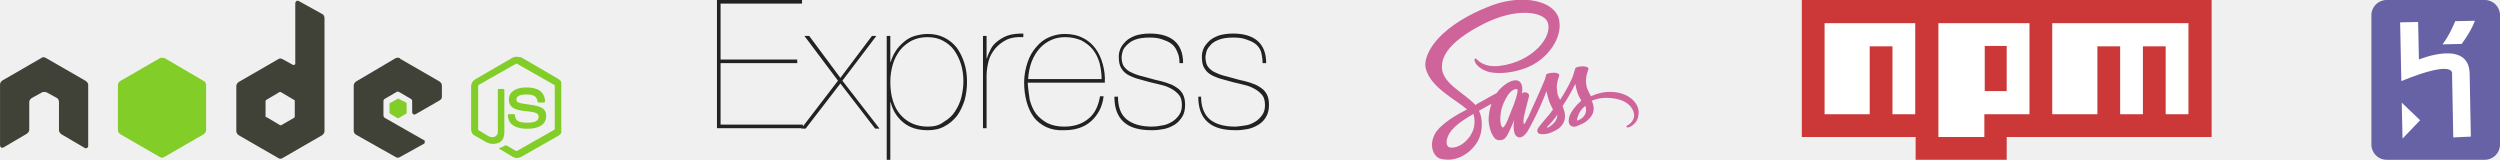
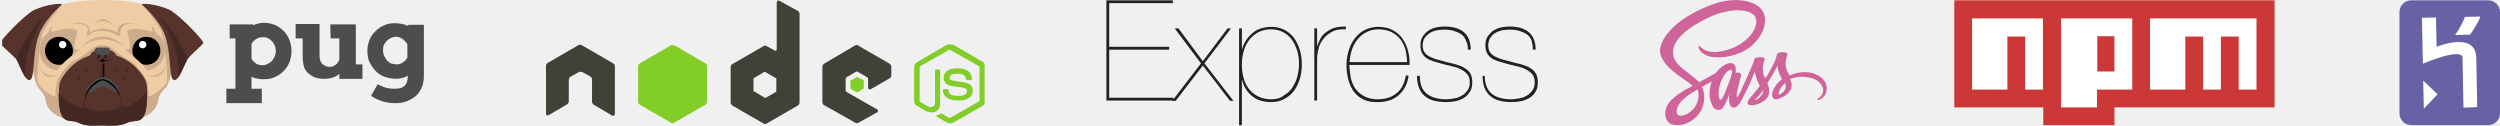
- <svg xmlns="http://www.w3.org/2000/svg" xmlns:xlink="http://www.w3.org/1999/xlink" version="1.1" id="Layer_1" x="0px" y="0px" viewBox="0 0 625.9 40" style="enable-background:new 0 0 625.9 40;" xml:space="preserve">
+ <svg xmlns="http://www.w3.org/2000/svg" xmlns:xlink="http://www.w3.org/1999/xlink" version="1.1" id="Layer_1" x="0px" y="0px" viewBox="0 0 800.8 40.2" style="enable-background:new 0 0 800.8 40.2;" xml:space="preserve">
  <style type="text/css">
- 	.st0{fill:#83CD29;}
- 	.st1{fill:#404137;}
- 	.st2{fill:#CB3837;}
+ 	.st0{fill:#4D4D4D;}
+ 	.st1{fill:#EFCCA3;}
+ 	.st2{fill:#CCAC8D;}
	.st3{fill:#FFFFFF;}
- 	.st4{fill:#6762A6;}
- 	.st5{fill:#222222;}
- 	.st6{fill:#CF649A;}
+ 	.st4{fill:#56332B;}
+ 	.st5{fill:#442823;}
+ 	.st6{fill:#7F4A41;stroke:#4D4D4D;stroke-width:1.598;stroke-linecap:round;stroke-linejoin:round;}
+ 	.st7{fill:#331712;}
+ 	.st8{fill:#83CD29;}
+ 	.st9{fill:#404137;}
+ 	.st10{fill:#CB3837;}
+ 	.st11{fill:#6762A6;}
+ 	.st12{fill:#222222;}
+ 	.st13{fill:#CF649A;}
+ 	.st14{clip-path:url(#SVGID_4_);}
</style>
-   <symbol id="A_3" viewBox="-55.7 -15.7 111.4 31.5">
+   <symbol id="A" viewBox="-51.4 -15.2 102.8 30.4">
    <g>
-       <path class="st0" d="M46.8-4.6c-0.3,0-0.5,0.1-0.8,0.2l-7.4,4.3c-0.5,0.3-0.8,0.8-0.8,1.4v8.5c0,0.6,0.3,1.1,0.8,1.3l1.9,1.1    c0.9,0.5,1.3,0.5,1.7,0.5c1.4,0,2.2-0.8,2.2-2.3V2c0-0.1-0.1-0.2-0.2-0.2h-0.9c-0.1,0-0.2,0.1-0.2,0.2v8.4c0,0.6-0.7,1.3-1.8,0.8    l-2-1.2c-0.1,0-0.1-0.1-0.1-0.2V1.2c0-0.1,0.1-0.2,0.1-0.2l7.4-4.2c0.1,0,0.2,0,0.2,0L54.3,1c0.1,0,0.1,0.1,0.1,0.2v8.5    c0,0.1,0,0.2-0.1,0.2l-7.4,4.2c-0.1,0-0.2,0-0.2,0l-1.9-1.1c-0.1,0-0.1,0-0.2,0c-0.5,0.3-0.6,0.3-1.1,0.5c-0.1,0-0.3,0.1,0.1,0.3    l2.5,1.5c0.2,0.1,0.5,0.2,0.8,0.2s0.5-0.1,0.8-0.2l7.4-4.2c0.5-0.3,0.8-0.8,0.8-1.3V1.2c0-0.6-0.3-1.1-0.8-1.4l-7.4-4.3    C47.3-4.5,47.1-4.6,46.8-4.6L46.8-4.6z M48.7,1.5c-2.1,0-3.4,0.9-3.4,2.4c0,1.6,1.2,2.1,3.3,2.3c2.4,0.2,2.6,0.6,2.6,1.1    c0,0.8-0.7,1.2-2.2,1.2c-2,0-2.4-0.5-2.5-1.5c0-0.1-0.1-0.2-0.2-0.2h-1c-0.1,0-0.2,0.1-0.2,0.2c0,1.2,0.7,2.7,3.9,2.7    c2.3,0,3.7-0.9,3.7-2.5c0-1.6-1.1-2-3.4-2.3c-2.3-0.3-2.5-0.5-2.5-1c0-0.4,0.2-1,1.9-1c1.5,0,2.1,0.3,2.3,1.4    c0,0.1,0.1,0.2,0.2,0.2h1c0.1,0,0.1,0,0.2-0.1s0.1-0.1,0.1-0.2C52.3,2.3,51.1,1.5,48.7,1.5L48.7,1.5z" />
-       <path class="st1" d="M3.3-15.7c-0.1,0-0.2,0-0.2,0.1c-0.1,0.1-0.2,0.2-0.2,0.4v12C2.9-3.1,2.8-3,2.7-3S2.5-2.9,2.4-3l-2-1.1    c-0.3-0.2-0.6-0.2-0.9,0l-7.8,4.5c-0.3,0.2-0.5,0.5-0.5,0.8v9c0,0.3,0.2,0.6,0.5,0.8l7.8,4.5c0.3,0.2,0.6,0.2,0.9,0l7.8-4.5    c0.3-0.2,0.5-0.5,0.5-0.8v-22.5c0-0.3-0.2-0.7-0.5-0.8l-4.7-2.6C3.5-15.7,3.4-15.7,3.3-15.7z M-47-4.5c-0.2,0-0.3,0-0.4,0.1    l-7.8,4.5c-0.3,0.2-0.5,0.5-0.5,0.8l0,12.1c0,0.2,0.1,0.3,0.2,0.4c0.1,0.1,0.3,0.1,0.5,0l4.6-2.7c0.3-0.2,0.5-0.5,0.5-0.8V4.4    c0-0.3,0.2-0.6,0.5-0.8l2-1.1c0.1-0.1,0.3-0.1,0.5-0.1c0.2,0,0.3,0,0.5,0.1l2,1.1C-44.2,3.7-44,4-44,4.4V10c0,0.3,0.2,0.6,0.5,0.8    l4.6,2.7c0.1,0.1,0.3,0.1,0.5,0c0.1-0.1,0.2-0.2,0.2-0.4l0-12.1c0-0.3-0.2-0.6-0.5-0.8l-7.8-4.5C-46.6-4.4-46.7-4.4-47-4.5    L-47-4.5L-47-4.5z M23.3-4.4c-0.2,0-0.3,0-0.5,0.1L15,0.3c-0.3,0.2-0.5,0.5-0.5,0.8v9c0,0.3,0.2,0.7,0.5,0.8l7.8,4.4    c0.3,0.2,0.6,0.2,0.9,0l4.7-2.6c0.2-0.1,0.2-0.2,0.2-0.4S28.6,12,28.5,12l-7.9-4.5c-0.1-0.1-0.2-0.3-0.2-0.4V4.2    c0-0.2,0.1-0.3,0.2-0.4L23,2.4c0.1-0.1,0.3-0.1,0.5,0l2.4,1.4c0.1,0.1,0.2,0.2,0.2,0.4v2.2c0,0.2,0.1,0.3,0.2,0.4    c0.1,0.1,0.3,0.1,0.5,0l4.7-2.7C31.9,3.9,32,3.6,32,3.3V1.1c0-0.3-0.2-0.6-0.5-0.8l-7.8-4.5C23.7-4.3,23.5-4.4,23.3-4.4L23.3-4.4z     M-0.1,2.4c0,0,0.1,0,0.1,0L2.7,4c0.1,0,0.1,0.1,0.1,0.2v3.1c0,0.1-0.1,0.2-0.1,0.2L0.1,9c-0.1,0-0.2,0-0.2,0l-2.7-1.6    C-2.9,7.4-3,7.4-3,7.3V4.2C-3,4.1-2.9,4-2.9,4l2.7-1.6C-0.1,2.4-0.1,2.4-0.1,2.4L-0.1,2.4z" />
-       <path class="st0" d="M-23.5-4.4c-0.2,0-0.3,0-0.5,0.1l-7.8,4.5c-0.3,0.2-0.5,0.5-0.5,0.8v9c0,0.3,0.2,0.6,0.5,0.8l7.8,4.5    c0.3,0.2,0.6,0.2,0.9,0l7.8-4.5c0.3-0.2,0.5-0.5,0.5-0.8v-9c0-0.3-0.2-0.7-0.5-0.8L-23-4.3C-23.2-4.3-23.3-4.4-23.5-4.4L-23.5-4.4    z M23.3,3.7C23.3,3.7,23.2,3.7,23.3,3.7l-1.6,0.9c-0.1,0-0.1,0.1-0.1,0.2v1.7c0,0.1,0,0.1,0.1,0.2l1.5,0.9c0.1,0,0.1,0,0.2,0    l1.5-0.9c0.1,0,0.1-0.1,0.1-0.2V4.7c0-0.1,0-0.1-0.1-0.2L23.3,3.7C23.4,3.7,23.3,3.7,23.3,3.7z" />
+       <path class="st0" d="M4.3-9.3H10v0.2c0.4-0.2,0.8-0.3,1.2-0.4s0.9-0.2,1.3-0.2c1,0,1.9,0.2,2.7,0.5c0.8,0.3,1.6,0.9,2.2,1.5    s1.1,1.4,1.4,2.2s0.5,1.7,0.5,2.7c0,0.9-0.2,1.8-0.5,2.7C18.5,0.6,18,1.4,17.4,2s-1.3,1.1-2.2,1.5S13.5,4,12.5,4    c-0.5,0-1,0-1.6-0.2c-0.4,0-0.9-0.2-1.3-0.4v2.9h2.5v3.5H3.5V6.3h2.2V-5.9H4.3V-9.3L4.3-9.3z M12.3-6.2c-0.5,0-1,0.1-1.5,0.4    S9.9-5.1,9.6-4.6v3.7c0.3,0.4,0.7,0.8,1.1,1.1c0.5,0.3,1,0.4,1.6,0.4c0.4,0,0.8-0.1,1.2-0.3s0.7-0.4,1-0.7s0.5-0.7,0.7-1.1    s0.3-0.9,0.3-1.3c0-0.5-0.1-1-0.3-1.4C15-4.7,14.8-5,14.5-5.3s-0.6-0.5-1-0.7S12.7-6.2,12.3-6.2L12.3-6.2z M28.7-9.3h6.2v9.7h1.6    v3.5h-5.6V2.7c-0.5,0.4-1,0.7-1.6,0.9c-0.6,0.2-1.3,0.3-2.1,0.3c-0.7,0-1.4-0.1-2.1-0.3c-0.6-0.2-1.2-0.6-1.7-1    c-0.5-0.5-0.9-1-1.1-1.7C22.1,0.1,22-0.7,22-1.6v-4.3h-1.7v-3.5h5.8v7.7c0,0.9,0.2,1.5,0.7,2c0.5,0.4,1,0.7,1.8,0.7    c0.5,0,1-0.2,1.4-0.5s0.7-0.7,0.9-1.3v-5.1h-2.1L28.7-9.3L28.7-9.3z M47.5,3.1c-0.4,0.3-0.9,0.5-1.4,0.6s-1,0.2-1.4,0.2    c-1,0-1.9-0.2-2.8-0.5S40.3,2.6,39.7,2s-1.1-1.4-1.5-2.2c-0.4-0.9-0.5-1.8-0.5-2.7s0.2-1.8,0.5-2.6S39-7,39.6-7.6s1.3-1.1,2.2-1.5    c0.8-0.4,1.8-0.5,2.7-0.5c0.6,0,1.1,0.1,1.7,0.2c0.5,0.1,1,0.3,1.4,0.5v-0.3h3.8V3.3c0,1.1-0.2,2.1-0.6,2.9    c-0.4,0.8-0.9,1.5-1.5,2c-0.7,0.5-1.4,0.9-2.2,1.2s-1.7,0.4-2.7,0.4c-1.2,0-2.2-0.2-3.2-0.5C40.3,9,39.4,8.6,38.6,8l1.6-2.8    C40.7,5.5,41.4,5.8,42,6c0.7,0.2,1.4,0.3,2.3,0.3c0.5,0,0.9-0.1,1.3-0.1c0.4-0.1,0.7-0.3,1-0.5s0.5-0.6,0.7-1    C47.4,4.3,47.5,3.8,47.5,3.1L47.5,3.1L47.5,3.1z M44.7,0.4c0.6,0,1.1-0.1,1.6-0.5c0.5-0.3,0.9-0.7,1.1-1.2v-3.2    c-0.3-0.5-0.7-0.9-1.2-1.3c-0.5-0.3-1-0.5-1.6-0.5c-0.4,0-0.8,0.1-1.2,0.3c-0.4,0.2-0.7,0.4-1,0.7c-0.3,0.3-0.5,0.6-0.7,1    S41.5-3.5,41.5-3s0.1,1,0.3,1.4s0.4,0.7,0.7,1.1c0.3,0.3,0.6,0.5,1,0.7C43.9,0.3,44.3,0.3,44.7,0.4L44.7,0.4z" />
+       <path class="st1" d="M-10.1-5.7c-0.1-1.7,0.2-3.2-0.6-4.5c-1.8-3.2-6.5-5-15.7-5v0.3h-0.2h0.2v-0.3c-9.2,0-14.1,1.8-15.9,5    C-43-8.9-43-7.4-43.1-5.7c-0.1,1.3-0.7,2.8-0.4,4.3c0.3,2,0.4,4,0.7,5.8c0.2,1.5,2.3,2.8,2.5,4.2c0.5,3.9,4.6,5.7,13.8,5.7v0.3    h-0.2h0.2v-0.3c9.2,0,13.1-1.8,13.6-5.7c0.2-1.5,2.1-2.7,2.3-4.2c0.3-1.8,0.4-3.8,0.7-5.8C-9.4-2.9-10-4.3-10.1-5.7L-10.1-5.7z" />
+       <g>
+         <path class="st2" d="M-26.6-4.3c1.7,0,2.8,1.1,3.9,2c1.3,1.1,3.4,1.9,4.3,2.8s2,1.9,2.5,3.4c0.5,1.5,0.5,3.4,0.5,3.9s0.3,0.4,1,0     c1.8-0.9,3.8-3.3,3.8-3.3C-10.8,6-12.8,7.3-13,8.8c-0.5,3.9-4.3,5.8-13.7,5.8l0,0h0.2" />
+         <path class="st2" d="M-20.5-7.3c0.3,1.2,1.6,5.2-0.8,3.9c0,0,1,0.6,1.6,2.8c0.7,2.2,2.2,2.5,2.2,2.5s2.6,0.5,4.5-1.2     c1.6-1.4,1.9-3.8,1.2-5.7c-0.7-1.8-1.9-2.4-3.7-2.8C-17.3-8.3-20.9-8.6-20.5-7.3L-20.5-7.3z" />
+       </g>
+       <g>
+         <path id="C_3_" d="M-19.3-2.9c0-1.9,1.5-3.4,3.4-3.4s3.4,1.5,3.4,3.4s-1.5,3.4-3.4,3.4S-19.3-1.1-19.3-2.9z" />
+       </g>
+       <path class="st3" d="M-17.7-4.4c0-0.5,0.4-0.9,0.9-0.9s0.9,0.4,0.9,0.9s-0.4,0.9-0.9,0.9S-17.7-3.9-17.7-4.4z" />
+       <path class="st1" d="M-21.1-3.1c0,0,3,2.1,4.7,4.1s1.6,2.4,1.6,2.4L-16,4c0,0-1.7-3.2-3.8-4.4s-2.3-2.2-2.3-2.2L-21.1-3.1z" />
+       <path class="st2" d="M-26.5-4.3c-1.7,0-2.9,1.1-4,2c-1.3,1.1-3.5,1.9-4.4,2.8c-0.9,1-2.1,1.9-2.5,3.4S-38,7.3-38,7.8s0.1,0.5-1,0    c-1.8-0.9-3.8-3.3-3.8-3.3c0.2,1.5,2.2,2.8,2.4,4.3c0.5,3.9,4.3,5.8,13.8,5.8h0.2" />
+       <path class="st4" d="M-17.5,2.2c-1.8-2.3-4.8-4.4-8.9-4.4l0,0c-4.1,0-7.1,2.1-8.9,4.4c-1.9,2.3-1.8,3.3-1.8,5.5    c0,8.1,2.8,5.8,4.7,6.8c1.9,1,3.9,0.7,6,0.7l0,0c2.1,0,4,0.3,6-0.7c1.9-1,4.7,1.4,4.7-6.6C-15.7,5.5-15.6,4.5-17.5,2.2L-17.5,2.2z    " />
+       <g>
+         <path class="st5" d="M-26.6-0.2c0,0-0.3,3.7-0.8,4.5l1-0.2L-26.6-0.2z" />
+         <path class="st5" d="M-26.4-0.2c0,0,0.3,3.7,0.8,4.5l-1-0.2L-26.4-0.2z" />
+       </g>
+       <path class="st4" d="M-29.6-1.1c-0.4-0.9,1-2.3,3.2-2.3s3.6,1.4,3.2,2.3s-1.8,1.2-3.2,1.2C-27.8,0.1-29.2-0.2-29.6-1.1z" />
+       <path d="M-26.4-0.2c0-0.2,1.3-0.2,2-0.7c0,0-1.4,0.5-1.7,0.3c-0.3-0.2-0.4-0.6-0.4-0.6s-0.1,0.5-0.3,0.6c-0.3,0.2-1.9-0.3-1.9-0.3    L-26.4-0.2c-0.1,0.1-0.1,0.5-0.1,0.8l0.2,3.5c0.2,0.3,0.2-2.6,0.2-3.5C-26.3,0.6-26.4-0.2-26.4-0.2z" />
+     </g>
+     <path class="st6" d="M-26.3,5c0.7,0,1.8,0.5,2.8,1.2c-1-1.1-2.2-1.9-2.8-1.9c-0.7,0-2.2,0.8-3.2,2.1C-28.5,5.5-27.1,5-26.3,5   L-26.3,5z" />
+     <g>
+       <g>
+         <path class="st5" d="M-26.6,11.8c-1.5,0-2.9-0.5-4.2-0.8c-0.3-0.1-0.5,0.1-0.8,0c-2.4-0.8-4.4-2.1-5.6-3.7v0.4     c0,8.1,2.8,5.8,4.7,6.8c1.9,1,3.9,0.7,6,0.7l0,0c2.1,0,4,0.3,6-0.7c1.9-1,4.7,1.4,4.7-6.7V6.9c-1.1,1.8-3.2,3.2-5.7,4.1     c-0.2,0.1-0.8-0.1-1-0.1C-23.8,11.3-25,11.8-26.6,11.8L-26.6,11.8z" />
+         <path class="st5" d="M-30.3,7.4c0,0-1,2.9-0.3,4.1l-0.9-0.4C-31.4,11.2-30.8,8.3-30.3,7.4L-30.3,7.4z M-22.6,7.4     c0,0,1,2.9,0.3,4.1l0.9-0.4C-21.5,11.2-22.2,8.3-22.6,7.4L-22.6,7.4z" />
+       </g>
+       <path class="st2" d="M-32.7-7.3c-0.3,1.2-1.6,5.2,0.8,3.9c0,0-1,0.6-1.6,2.8s-2.2,2.5-2.2,2.5s-2.6,0.5-4.5-1.2    c-1.6-1.4-1.9-3.8-1.2-5.7s1.9-2.4,3.7-2.8C-35.9-8.3-32.3-8.6-32.7-7.3L-32.7-7.3z" />
+       <path d="M-26.5,4.3c1,0,4.3,2.2,4.3,5V9.1c0-2.8-2.6-5.1-4.3-5.1s-4.3,2.3-4.3,5.1v0.2C-30.7,6.5-27.5,4.3-26.5,4.3L-26.5,4.3z" />
+       <path class="st7" d="M-26.1-1.5c-0.1-0.3,0-0.6,0.2-0.6s0.4,0.2,0.4,0.5s0,0.6-0.2,0.6S-26-1.2-26.1-1.5L-26.1-1.5z M-27.7-1.7    c0.1-0.3,0.3-0.5,0.5-0.5s0.2,0.3,0.1,0.6s-0.3,0.5-0.5,0.5S-27.8-1.4-27.7-1.7z" />
+       <g>
+         <path id="C_2_" d="M-40.5-2.9c0-1.9,1.5-3.4,3.4-3.4s3.4,1.5,3.4,3.4s-1.5,3.4-3.4,3.4S-40.5-1.1-40.5-2.9z" />
+       </g>
+       <path class="st3" d="M-37.1-4.4c0-0.5,0.4-0.9,0.9-0.9s0.9,0.4,0.9,0.9l0,0c0,0.5-0.4,0.9-0.9,0.9C-36.7-3.5-37.1-3.9-37.1-4.4    L-37.1-4.4L-37.1-4.4z" />
+     </g>
+     <path class="st6" d="M-25.5-2.9c0,0-0.9,0.4-1.1,0.4s-1.1-0.5-1.1-0.4H-25.5L-25.5-2.9z" />
+     <g>
+       <path class="st1" d="M-32.2-3.1c0,0-3,2.1-4.7,4.1s-1.6,2.4-1.6,2.4l1.2,0.5c0,0,1.7-3.2,3.8-4.4s2.3-2.2,2.3-2.2L-32.2-3.1z" />
+       <g>
+         <path class="st2" d="M-38.8-9.2c0,0-1,2.8-3.3,4C-42.2-5.2-38.6-5.6-38.8-9.2L-38.8-9.2z M-14.6-9.2c0,0,1,2.8,3.3,4     C-11.2-5.2-14.8-5.6-14.6-9.2L-14.6-9.2z M-21.1-3.9c0,0-2.3-2.4-5.3-2.5c0,0,0.1,0,0,0s0,0,0,0c-3.1,0.1-5.3,2.5-5.3,2.5     c2.6-1.8,4.9-1.8,5.3-1.8C-26.4-5.7-23.8-5.8-21.1-3.9L-21.1-3.9z M-23.8-8.9c0,0-1.2-1.6-2.7-1.7h0.1c-1.2,0-2.6,1.7-2.6,1.7     c1.3-1.3,2.6-1.2,2.6-1.2S-25.2-10.2-23.8-8.9L-23.8-8.9z M-37.1,2.9c0,0-1.8,0.9-3.1,0.3l0,0C-41.4,2.6-42,0.6-42,0.6     S-40.8,4.1-37.1,2.9z M-16,2.9c0,0,1.8,0.9,3.1,0.3c1.5-0.7,1.8-2.6,1.8-2.6S-12.3,4.1-16,2.9L-16,2.9z M-35-9.4     c1-0.2,2.7-0.2,4,0.2c1.7,0.6,0.3,2.7,0.7,2.8s0.8-1.5,3.9-1.3s3.5,1.5,3.9,1.3s-0.4-3.8,4.2-3c0,0-4.9-1.3-4.6,2.2     c0,0-2.8-2.2-6.7-0.2C-29.8-7.4-28.8-10.7-35-9.4L-35-9.4z M-18-9.4c0.1,0,0.1,0,0.2,0S-17.9-9.4-18-9.4z" />
+         <path class="st2" d="M-36.4-14.1c0,0-4.2,5.2-4.8,7.2s-1.1,10.4-1.6,11.6l-1.9-8.2l3.5-8.6L-36.4-14.1z M-16.8-14.1     c0,0,4.2,5.2,4.8,7.2s1.1,10.4,1.6,11.6l1.9-8.2l-3.5-8.6L-16.8-14.1z" />
+       </g>
+       <path class="st4" d="M-17-14.1c0,0,4.5,3.7,5.8,8s0.8,9.5,1.8,10.2C-8,5-6.4-0.5-5.8-1c0.7-1,3.5-3.3,3.7-3.8s-5.7-6.8-8.3-8.1    C-13.5-14.3-17.3-14.5-17-14.1z" />
+       <path class="st5" d="M-13.2-11.8c0,0,5.3,6.7,5.2,15.1L-5.9-1C-6-1-7.8-6.5-13.2-11.8z" />
+       <path class="st4" d="M-36.4-14.1c0,0-4.5,3.7-5.8,8S-43,3.4-44,4.1C-45.4,5-47-0.5-47.6-1c-0.8-0.9-3.6-3.3-3.8-3.7    c-0.2-0.4,5.7-6.8,8.3-8.1C-39.9-14.3-36.1-14.5-36.4-14.1z" />
+       <path class="st5" d="M-40.2-11.8c0,0-5.3,6.7-5.2,15.1l-2-4.3C-47.4-1-45.6-6.5-40.2-11.8z" />
+       <path class="st2" d="M-43,3.4c0,0,0.4,2.1,1,2.7c0.6,0.7,0.2-0.5,0.2-0.5s-0.7-0.3-0.5-3C-42.2,0-43,3.4-43,3.4L-43,3.4z     M-10.2,3.4c0,0-0.4,2.1-1,2.7s-0.2-0.5-0.2-0.5s0.7-0.3,0.5-3S-10.2,3.4-10.2,3.4L-10.2,3.4z" />
+       <g>
+         <g>
+           <path id="D_11_" class="st5" d="M-30.8,1.8c0-0.2,0.1-0.3,0.3-0.3s0.3,0.1,0.3,0.3s-0.1,0.3-0.3,0.3S-30.8,2-30.8,1.8z" />
+         </g>
+         <g>
+           <path id="D_10_" class="st5" d="M-32.5,3.7c0-0.2,0.1-0.3,0.3-0.3c0.2,0,0.3,0.1,0.3,0.3S-32,4-32.2,4      C-32.4,4-32.5,3.9-32.5,3.7z" />
+         </g>
+         <g>
+           <path id="D_9_" class="st5" d="M-33.1,1.8c0-0.2,0.1-0.3,0.3-0.3s0.3,0.1,0.3,0.3s-0.1,0.3-0.3,0.3S-33.1,2-33.1,1.8z" />
+         </g>
+         <g>
+           <path id="D_8_" class="st5" d="M-23.3,1.8c0-0.2,0.1-0.3,0.3-0.3s0.3,0.1,0.3,0.3s-0.1,0.3-0.3,0.3S-23.3,2-23.3,1.8z" />
+         </g>
+         <g>
+           <path id="D_7_" class="st5" d="M-21.5,3.7c0-0.2,0.1-0.3,0.3-0.3s0.3,0.1,0.3,0.3S-21,4-21.2,4S-21.5,3.9-21.5,3.7z" />
+         </g>
+         <g>
+           <path id="D_6_" class="st5" d="M-20.9,1.8c0-0.2,0.1-0.3,0.3-0.3s0.3,0.1,0.3,0.3s-0.1,0.3-0.3,0.3S-20.9,2-20.9,1.8z" />
+         </g>
+       </g>
+     </g>
+   </symbol>
+   <symbol id="A_3" viewBox="-55.8 -15.7 111.6 31.4">
+     <g>
+       <path class="st8" d="M46.7-4.6c-0.3,0-0.5,0.1-0.8,0.2l-7.4,4.3c-0.5,0.3-0.8,0.8-0.8,1.4v8.5c0,0.6,0.3,1.1,0.8,1.3l1.9,1.1    c0.9,0.5,1.3,0.5,1.7,0.5c1.4,0,2.2-0.8,2.2-2.3V2c0-0.1-0.1-0.2-0.2-0.2h-0.9C43.1,1.8,43,1.9,43,2v8.4c0,0.6-0.7,1.3-1.8,0.8    l-2-1.2c-0.1,0-0.1-0.1-0.1-0.2V1.2c0-0.1,0.1-0.2,0.1-0.2l7.4-4.2c0.1,0,0.2,0,0.2,0L54.2,1c0.1,0,0.1,0.1,0.1,0.2v8.5    c0,0.1,0,0.2-0.1,0.2l-7.4,4.2c-0.1,0-0.2,0-0.2,0L44.7,13c-0.1,0-0.1,0-0.2,0c-0.5,0.3-0.6,0.3-1.1,0.5c-0.1,0-0.3,0.1,0.1,0.3    l2.5,1.5c0.2,0.1,0.5,0.2,0.8,0.2c0.3,0,0.5-0.1,0.8-0.2l7.4-4.2c0.5-0.3,0.8-0.8,0.8-1.3V1.2c0-0.6-0.3-1.1-0.8-1.4l-7.4-4.3    C47.2-4.5,47-4.6,46.7-4.6L46.7-4.6z M48.6,1.5c-2.1,0-3.4,0.9-3.4,2.4c0,1.6,1.2,2.1,3.3,2.3c2.4,0.2,2.6,0.6,2.6,1.1    c0,0.8-0.7,1.2-2.2,1.2c-2,0-2.4-0.5-2.5-1.5c0-0.1-0.1-0.2-0.2-0.2h-1C45.1,6.8,45,6.9,45,7c0,1.2,0.7,2.7,3.9,2.7    c2.3,0,3.7-0.9,3.7-2.5s-1.1-2-3.4-2.3c-2.3-0.3-2.5-0.5-2.5-1c0-0.4,0.2-1,1.9-1c1.5,0,2.1,0.3,2.3,1.4c0,0.1,0.1,0.2,0.2,0.2h1    c0.1,0,0.1,0,0.2-0.1c0.1-0.1,0.1-0.1,0.1-0.2C52.2,2.3,51,1.5,48.6,1.5L48.6,1.5z" />
+       <path class="st9" d="M3.2-15.7c-0.1,0-0.2,0-0.2,0.1c-0.1,0.1-0.2,0.2-0.2,0.4v12C2.8-3.1,2.7-3,2.6-3S2.4-2.9,2.3-3l-2-1.1    C0-4.3-0.3-4.3-0.6-4.1l-7.8,4.5c-0.3,0.2-0.5,0.5-0.5,0.8v9c0,0.3,0.2,0.6,0.5,0.8l7.8,4.5c0.3,0.2,0.6,0.2,0.9,0L8.1,11    c0.3-0.2,0.5-0.5,0.5-0.8v-22.5c0-0.3-0.2-0.7-0.5-0.8l-4.7-2.6C3.4-15.7,3.3-15.7,3.2-15.7z M-47.1-4.5c-0.2,0-0.3,0-0.4,0.1    l-7.8,4.5c-0.3,0.2-0.5,0.5-0.5,0.8V13c0,0.2,0.1,0.3,0.2,0.4c0.1,0.1,0.3,0.1,0.5,0l4.6-2.7c0.3-0.2,0.5-0.5,0.5-0.8V4.4    c0-0.3,0.2-0.6,0.5-0.8l2-1.1c0.1-0.1,0.3-0.1,0.5-0.1c0.2,0,0.3,0,0.5,0.1l2,1.1c0.2,0.1,0.4,0.4,0.4,0.8V10    c0,0.3,0.2,0.6,0.5,0.8l4.6,2.7c0.1,0.1,0.3,0.1,0.5,0c0.1-0.1,0.2-0.2,0.2-0.4V1c0-0.3-0.2-0.6-0.5-0.8l-7.8-4.5    C-46.7-4.4-46.8-4.4-47.1-4.5L-47.1-4.5L-47.1-4.5z M23.2-4.4c-0.2,0-0.3,0-0.5,0.1l-7.8,4.6c-0.3,0.2-0.5,0.5-0.5,0.8v9    c0,0.3,0.2,0.7,0.5,0.8l7.8,4.4c0.3,0.2,0.6,0.2,0.9,0l4.7-2.6c0.2-0.1,0.2-0.2,0.2-0.4s0-0.3-0.1-0.3l-7.9-4.5    c-0.1-0.1-0.2-0.3-0.2-0.4V4.2c0-0.2,0.1-0.3,0.2-0.4l2.4-1.4c0.1-0.1,0.3-0.1,0.5,0l2.4,1.4C25.9,3.9,26,4,26,4.2v2.2    c0,0.2,0.1,0.3,0.2,0.4s0.3,0.1,0.5,0l4.7-2.7c0.4-0.2,0.5-0.5,0.5-0.8V1.1c0-0.3-0.2-0.6-0.5-0.8l-7.8-4.5    C23.6-4.3,23.4-4.4,23.2-4.4L23.2-4.4z M-0.2,2.4L-0.2,2.4L2.6,4c0.1,0,0.1,0.1,0.1,0.2v3.1c0,0.1-0.1,0.2-0.1,0.2L0,9    c-0.1,0-0.2,0-0.2,0l-2.7-1.6c-0.1,0-0.2,0-0.2-0.1V4.2C-3.1,4.1-3,4-3,4l2.7-1.6C-0.2,2.4-0.2,2.4-0.2,2.4L-0.2,2.4z" />
+       <path class="st8" d="M-23.6-4.4c-0.2,0-0.3,0-0.5,0.1l-7.8,4.5c-0.3,0.2-0.5,0.5-0.5,0.8v9c0,0.3,0.2,0.6,0.5,0.8l7.8,4.5    c0.3,0.2,0.6,0.2,0.9,0l7.8-4.5c0.3-0.2,0.5-0.5,0.5-0.8V1c0-0.3-0.2-0.7-0.5-0.8l-7.7-4.5C-23.3-4.3-23.4-4.4-23.6-4.4L-23.6-4.4    z M23.2,3.7C23.2,3.7,23.1,3.7,23.2,3.7l-1.6,0.9c-0.1,0-0.1,0.1-0.1,0.2v1.7c0,0.1,0,0.1,0.1,0.2l1.5,0.9c0.1,0,0.1,0,0.2,0    l1.5-0.9c0.1,0,0.1-0.1,0.1-0.2V4.7c0-0.1,0-0.1-0.1-0.2L23.2,3.7C23.3,3.7,23.2,3.7,23.2,3.7z" />
    </g>
  </symbol>
  <g>
-     <path class="st2" d="M451.1,0v34.3h28.5V40h22.8v-5.7h51.3V0H451.1z" />
-     <path class="st3" d="M468.1,5.8h-11.3v22.8h11.3v-17h5.7v17h5.7V5.8H468.1z M485.3,5.8v28.5h11.5v-5.7h11.3V5.8H485.3z M502.4,22.8   h-5.5V11.5h5.5V22.8z M525.1,5.8h-11.3v22.8h11.3v-17h5.7v17h5.7v-17h5.7v17h5.7V5.8H525.1z" />
+     <path class="st10" d="M626,0.1v34.3h28.5v5.7h22.8v-5.7h51.3V0.1H626z" />
+     <path class="st3" d="M643,5.9h-11.3v22.8H643v-17h5.7v17h5.7V5.9H643z M660.2,5.9v28.5h11.5v-5.7H683V5.9H660.2z M677.3,22.9h-5.5   V11.6h5.5V22.9z M700,5.9h-11.3v22.8H700v-17h5.7v17h5.7v-17h5.7v17h5.7V5.9H700z" />
  </g>
  <g>
-     <path class="st4" d="M622.1,40h-24.6c-2.1,0-3.8-1.7-3.8-3.8V3.8c0-2.1,1.7-3.8,3.8-3.8h24.6c2.1,0,3.8,1.7,3.8,3.8v32.4   C625.9,38.3,624.2,40,622.1,40L622.1,40z" />
-     <path class="st3" d="M614.2,34.4l-0.3-15.9c0,0,1-3.8-12.7,1.8c0,0.1-0.3-14.7-0.3-14.7l4.5-0.1l0.2,9.4c0,0,12.5-5.2,12.7,3.5   l0.3,15.8L614.2,34.4L614.2,34.4z M616.3,11l-4.8,0.1c1.7-2.1,3.2-5.8,3.2-5.8l4.9-0.1C619.6,5.3,618.8,7.6,616.3,11L616.3,11z    M601.5,34.7l-0.2-9l4.6,4.4L601.5,34.7L601.5,34.7z" />
+     <path class="st11" d="M797,40.1h-24.6c-2.1,0-3.8-1.7-3.8-3.8V3.9c0-2.1,1.7-3.8,3.8-3.8H797c2.1,0,3.8,1.7,3.8,3.8v32.4   C800.8,38.4,799.1,40.1,797,40.1L797,40.1z" />
+     <path class="st3" d="M789.1,34.5l-0.3-15.9c0,0,1-3.8-12.7,1.8c0,0.1-0.3-14.7-0.3-14.7l4.5-0.1l0.2,9.4c0,0,12.5-5.2,12.7,3.5   l0.3,15.8L789.1,34.5L789.1,34.5z M791.2,11.1l-4.8,0.1c1.7-2.1,3.2-5.8,3.2-5.8l4.9-0.1C794.5,5.4,793.7,7.7,791.2,11.1   L791.2,11.1z M776.4,34.8l-0.2-9l4.6,4.4L776.4,34.8L776.4,34.8z" />
  </g>
-   <path class="st5" d="M180.4,31.2V15.8h19.2v-0.9h-19.2v-14h20.4V0h-21.3v32.1H201v-0.9H180.4L180.4,31.2z M218.3,9l-7.9,10.5  L202.6,9h-1.2l8.4,11.2l-9.2,12h1.1l8.7-11.3l8.7,11.3h1.1l-9.3-12L219.4,9L218.3,9L218.3,9z M222.9,40V25.6h0.1  c0.5,2.1,1.6,3.8,3.2,5.1c1.6,1.3,3.6,1.9,6.1,1.9c1.6,0,3-0.3,4.2-1c1.2-0.6,2.2-1.5,3.1-2.6c0.8-1.1,1.4-2.4,1.9-3.9  c0.4-1.5,0.6-3,0.6-4.6c0-1.7-0.2-3.3-0.7-4.8s-1.1-2.7-1.9-3.8c-0.9-1.1-1.9-1.9-3.1-2.5s-2.6-0.9-4.1-0.9c-1.2,0-2.2,0.2-3.3,0.5  c-1,0.3-1.9,0.8-2.7,1.5s-1.5,1.4-2,2.2c-0.6,0.9-1,1.8-1.3,2.8h-0.1V9H222v31H222.9L222.9,40z M232.3,31.7c-2.8,0-5.1-1-6.8-2.9  s-2.6-4.7-2.6-8.3c0-1.5,0.2-2.9,0.6-4.3s1-2.5,1.8-3.6c0.8-1,1.8-1.8,2.9-2.4c1.2-0.6,2.5-0.9,4-0.9c1.5,0,2.8,0.3,3.9,0.9  c1.1,0.6,2.1,1.4,2.8,2.4s1.3,2.2,1.7,3.5c0.4,1.3,0.6,2.8,0.6,4.2c0,1.4-0.2,2.7-0.5,4c-0.3,1.3-0.9,2.5-1.6,3.6  c-0.7,1.1-1.6,1.9-2.8,2.6C235.2,31.4,233.8,31.7,232.3,31.7L232.3,31.7z M247,32.1V19c0-1.3,0.2-2.5,0.5-3.7s0.9-2.2,1.7-3.2  c0.8-0.9,1.7-1.6,2.9-2.2c1.1-0.5,2.5-0.7,4.1-0.6V8.4c-1.4,0-2.6,0.1-3.6,0.4c-1,0.3-1.9,0.8-2.7,1.4c-0.8,0.6-1.4,1.2-1.8,2  s-0.8,1.6-1,2.4H247V9h-0.9v23.1H247L247,32.1z M257.3,20.7h19.3c0.1-1.6-0.1-3.1-0.5-4.6c-0.4-1.5-1-2.8-1.8-3.9  c-0.8-1.1-1.9-2.1-3.2-2.7c-1.3-0.7-2.9-1-4.6-1c-1.3,0-2.6,0.3-3.8,0.8c-1.2,0.5-2.3,1.3-3.2,2.4c-0.9,1-1.7,2.3-2.2,3.8  s-0.9,3.2-0.9,5.1c0,1.7,0.2,3.3,0.6,4.8c0.4,1.5,1,2.8,1.8,3.9c0.8,1.1,1.9,1.9,3.1,2.5c1.3,0.6,2.8,0.9,4.6,0.8  c2.6,0,4.9-0.7,6.6-2.2s2.9-3.6,3.2-6.3h-0.9c-0.4,2.5-1.4,4.5-3,5.7c-1.6,1.3-3.6,1.9-6,1.9c-1.6,0-3-0.3-4.2-0.9  c-1.1-0.6-2.1-1.4-2.8-2.3s-1.2-2.1-1.6-3.5C257.6,23.7,257.4,22.3,257.3,20.7L257.3,20.7z M275.8,19.8h-18.4  c0.1-1.6,0.4-3.1,0.9-4.4c0.5-1.3,1.2-2.4,2-3.3s1.8-1.6,2.9-2.1c1.1-0.5,2.3-0.7,3.5-0.7c1.5,0,2.8,0.3,4,0.8  c1.1,0.6,2.1,1.3,2.9,2.3s1.3,2.1,1.7,3.4C275.6,17.1,275.8,18.4,275.8,19.8L275.8,19.8z M295.3,15.8h0.9c0-2.6-0.8-4.4-2.2-5.6  s-3.5-1.8-6.1-1.8c-1.4,0-2.6,0.2-3.6,0.5c-1,0.4-1.8,0.8-2.4,1.4c-0.6,0.6-1.1,1.2-1.4,1.9c-0.3,0.7-0.4,1.4-0.4,2  c0,1.3,0.2,2.3,0.7,3c0.5,0.8,1.1,1.3,2.1,1.8c0.7,0.3,1.4,0.6,2.2,0.8s1.8,0.5,2.9,0.8c1,0.2,2,0.5,2.9,0.7s1.8,0.6,2.5,1  c0.7,0.4,1.3,0.9,1.8,1.5c0.5,0.6,0.7,1.5,0.7,2.5c0,1-0.2,1.8-0.7,2.5c-0.5,0.7-1.1,1.3-1.8,1.7c-0.7,0.4-1.5,0.8-2.4,0.9  c-0.9,0.2-1.8,0.3-2.6,0.3c-2.7,0-4.8-0.6-6.3-1.8c-1.5-1.2-2.2-3.1-2.2-5.7h-0.9c0,2.9,0.8,5,2.4,6.4s3.9,2,7,2c1,0,2-0.1,3-0.3  c1-0.2,1.9-0.6,2.7-1.1c0.8-0.5,1.4-1.2,1.9-2c0.5-0.8,0.7-1.8,0.7-3c0-1.1-0.2-2-0.6-2.7s-1-1.3-1.7-1.7c-0.7-0.5-1.5-0.8-2.4-1.1  c-0.9-0.3-1.8-0.5-2.7-0.7c-1.1-0.3-2.2-0.6-3.3-0.9c-0.9-0.2-1.8-0.5-2.6-0.9c-0.8-0.3-1.4-0.8-1.9-1.4c-0.5-0.6-0.7-1.5-0.7-2.6  c0-0.2,0.1-0.6,0.2-1.1s0.4-1.1,0.9-1.6s1.1-1.1,2.1-1.5s2.2-0.6,3.8-0.6c1.1,0,2.1,0.1,3,0.4s1.7,0.6,2.4,1.1  c0.7,0.5,1.2,1.2,1.5,2C295.1,13.7,295.3,14.6,295.3,15.8L295.3,15.8z M316.1,15.8h0.9c0-2.6-0.8-4.4-2.2-5.6s-3.5-1.8-6.1-1.8  c-1.4,0-2.6,0.2-3.6,0.5c-1,0.4-1.8,0.8-2.4,1.4c-0.6,0.6-1.1,1.2-1.4,1.9c-0.3,0.7-0.4,1.4-0.4,2c0,1.3,0.2,2.3,0.7,3  c0.5,0.8,1.1,1.3,2.1,1.8c0.7,0.3,1.4,0.6,2.2,0.8s1.8,0.5,2.9,0.8c1,0.2,2,0.5,2.9,0.7s1.8,0.6,2.5,1c0.7,0.4,1.3,0.9,1.8,1.5  c0.5,0.6,0.7,1.5,0.7,2.5c0,1-0.2,1.8-0.7,2.5c-0.5,0.7-1.1,1.3-1.8,1.7c-0.7,0.4-1.5,0.8-2.4,0.9s-1.8,0.3-2.6,0.3  c-2.7,0-4.8-0.6-6.3-1.8c-1.4-1.2-2.2-3.1-2.2-5.7H300c0,2.9,0.8,5,2.4,6.4s3.9,2,7,2c1,0,2-0.1,3-0.3c1-0.2,1.9-0.6,2.7-1.1  c0.8-0.5,1.5-1.2,1.9-2c0.5-0.8,0.7-1.8,0.7-3c0-1.1-0.2-2-0.6-2.7s-1-1.3-1.7-1.7c-0.7-0.5-1.5-0.8-2.4-1.1  c-0.9-0.3-1.8-0.5-2.7-0.7c-1.1-0.3-2.2-0.6-3.3-0.9c-0.9-0.2-1.8-0.5-2.6-0.9c-0.8-0.3-1.4-0.8-1.9-1.4c-0.5-0.6-0.7-1.5-0.7-2.6  c0-0.2,0.1-0.6,0.2-1.1s0.4-1.1,0.9-1.6c0.4-0.6,1.1-1.1,2.1-1.5c0.9-0.4,2.2-0.6,3.8-0.6c1.1,0,2.1,0.1,3,0.4s1.7,0.6,2.4,1.1  c0.7,0.5,1.2,1.2,1.5,2C315.9,13.7,316.1,14.6,316.1,15.8L316.1,15.8z" />
+   <path class="st12" d="M355.3,31.3V15.9h19.2V15h-19.2V1h20.4V0.1h-21.3v32.1h21.5v-0.9L355.3,31.3L355.3,31.3z M393.2,9.1l-7.9,10.5  l-7.8-10.5h-1.2l8.4,11.2l-9.2,12h1.1l8.7-11.3l8.7,11.3h1.1l-9.3-12l8.5-11.2H393.2L393.2,9.1z M397.8,40.1V25.7h0.1  c0.5,2.1,1.6,3.8,3.2,5.1c1.6,1.3,3.6,1.9,6.1,1.9c1.6,0,3-0.3,4.2-1c1.2-0.6,2.2-1.5,3.1-2.6c0.8-1.1,1.4-2.4,1.9-3.9  c0.4-1.5,0.6-3,0.6-4.6c0-1.7-0.2-3.3-0.7-4.8s-1.1-2.7-1.9-3.8c-0.9-1.1-1.9-1.9-3.1-2.5s-2.6-0.9-4.1-0.9c-1.2,0-2.2,0.2-3.3,0.5  c-1,0.3-1.9,0.8-2.7,1.5c-0.8,0.7-1.5,1.4-2,2.2c-0.6,0.9-1,1.8-1.3,2.8h-0.1V9.1h-0.9v31H397.8L397.8,40.1z M407.2,31.8  c-2.8,0-5.1-1-6.8-2.9c-1.7-1.9-2.6-4.7-2.6-8.3c0-1.5,0.2-2.9,0.6-4.3c0.4-1.4,1-2.5,1.8-3.6c0.8-1,1.8-1.8,2.9-2.4  c1.2-0.6,2.5-0.9,4-0.9s2.8,0.3,3.9,0.9c1.1,0.6,2.1,1.4,2.8,2.4c0.7,1,1.3,2.2,1.7,3.5c0.4,1.3,0.6,2.8,0.6,4.2s-0.2,2.7-0.5,4  c-0.3,1.3-0.9,2.5-1.6,3.6c-0.7,1.1-1.6,1.9-2.8,2.6C410.1,31.5,408.7,31.8,407.2,31.8L407.2,31.8z M421.9,32.2V19.1  c0-1.3,0.2-2.5,0.5-3.7c0.3-1.2,0.9-2.2,1.7-3.2c0.8-0.9,1.7-1.6,2.9-2.2c1.1-0.5,2.5-0.7,4.1-0.6V8.5c-1.4,0-2.6,0.1-3.6,0.4  c-1,0.3-1.9,0.8-2.7,1.4c-0.8,0.6-1.4,1.2-1.8,2c-0.4,0.8-0.8,1.6-1,2.4h-0.1V9.1H421v23.1H421.9L421.9,32.2z M432.2,20.8h19.3  c0.1-1.6-0.1-3.1-0.5-4.6s-1-2.8-1.8-3.9s-1.9-2.1-3.2-2.7c-1.3-0.7-2.9-1-4.6-1c-1.3,0-2.6,0.3-3.8,0.8c-1.2,0.5-2.3,1.3-3.2,2.4  c-0.9,1-1.7,2.3-2.2,3.8s-0.9,3.2-0.9,5.1c0,1.7,0.2,3.3,0.6,4.8c0.4,1.5,1,2.8,1.8,3.9s1.9,1.9,3.1,2.5c1.3,0.6,2.8,0.9,4.6,0.8  c2.6,0,4.9-0.7,6.6-2.2s2.9-3.6,3.2-6.3h-0.9c-0.4,2.5-1.4,4.5-3,5.7c-1.6,1.3-3.6,1.9-6,1.9c-1.6,0-3-0.3-4.2-0.9  c-1.1-0.6-2.1-1.4-2.8-2.3s-1.2-2.1-1.6-3.5C432.5,23.8,432.3,22.4,432.2,20.8L432.2,20.8z M450.7,19.9h-18.4  c0.1-1.6,0.4-3.1,0.9-4.4s1.2-2.4,2-3.3s1.8-1.6,2.9-2.1c1.1-0.5,2.3-0.7,3.5-0.7c1.5,0,2.8,0.3,4,0.8c1.1,0.6,2.1,1.3,2.9,2.3  s1.3,2.1,1.7,3.4C450.5,17.2,450.7,18.5,450.7,19.9L450.7,19.9z M470.2,15.9h0.9c0-2.6-0.8-4.4-2.2-5.6s-3.5-1.8-6.1-1.8  c-1.4,0-2.6,0.2-3.6,0.5c-1,0.4-1.8,0.8-2.4,1.4c-0.6,0.6-1.1,1.2-1.4,1.9s-0.4,1.4-0.4,2c0,1.3,0.2,2.3,0.7,3  c0.5,0.8,1.1,1.3,2.1,1.8c0.7,0.3,1.4,0.6,2.2,0.8s1.8,0.5,2.9,0.8c1,0.2,2,0.5,2.9,0.7s1.8,0.6,2.5,1s1.3,0.9,1.8,1.5  s0.7,1.5,0.7,2.5s-0.2,1.8-0.7,2.5s-1.1,1.3-1.8,1.7c-0.7,0.4-1.5,0.8-2.4,0.9c-0.9,0.2-1.8,0.3-2.6,0.3c-2.7,0-4.8-0.6-6.3-1.8  c-1.5-1.2-2.2-3.1-2.2-5.7h-0.9c0,2.9,0.8,5,2.4,6.4s3.9,2,7,2c1,0,2-0.1,3-0.3s1.9-0.6,2.7-1.1c0.8-0.5,1.4-1.2,1.9-2  s0.7-1.8,0.7-3c0-1.1-0.2-2-0.6-2.7s-1-1.3-1.7-1.7c-0.7-0.5-1.5-0.8-2.4-1.1c-0.9-0.3-1.8-0.5-2.7-0.7c-1.1-0.3-2.2-0.6-3.3-0.9  c-0.9-0.2-1.8-0.5-2.6-0.9c-0.8-0.3-1.4-0.8-1.9-1.4s-0.7-1.5-0.7-2.6c0-0.2,0.1-0.6,0.2-1.1s0.4-1.1,0.9-1.6s1.1-1.1,2.1-1.5  s2.2-0.6,3.8-0.6c1.1,0,2.1,0.1,3,0.4s1.7,0.6,2.4,1.1c0.7,0.5,1.2,1.2,1.5,2C470,13.8,470.2,14.7,470.2,15.9L470.2,15.9z M491,15.9  h0.9c0-2.6-0.8-4.4-2.2-5.6s-3.5-1.8-6.1-1.8c-1.4,0-2.6,0.2-3.6,0.5c-1,0.4-1.8,0.8-2.4,1.4c-0.6,0.6-1.1,1.2-1.4,1.9  s-0.4,1.4-0.4,2c0,1.3,0.2,2.3,0.7,3c0.5,0.8,1.1,1.3,2.1,1.8c0.7,0.3,1.4,0.6,2.2,0.8s1.8,0.5,2.9,0.8c1,0.2,2,0.5,2.9,0.7  s1.8,0.6,2.5,1s1.3,0.9,1.8,1.5s0.7,1.5,0.7,2.5s-0.2,1.8-0.7,2.5s-1.1,1.3-1.8,1.7c-0.7,0.4-1.5,0.8-2.4,0.9s-1.8,0.3-2.6,0.3  c-2.7,0-4.8-0.6-6.3-1.8c-1.4-1.2-2.2-3.1-2.2-5.7h-0.7c0,2.9,0.8,5,2.4,6.4s3.9,2,7,2c1,0,2-0.1,3-0.3s1.9-0.6,2.7-1.1  c0.8-0.5,1.5-1.2,1.9-2c0.5-0.8,0.7-1.8,0.7-3c0-1.1-0.2-2-0.6-2.7s-1-1.3-1.7-1.7c-0.7-0.5-1.5-0.8-2.4-1.1  c-0.9-0.3-1.8-0.5-2.7-0.7c-1.1-0.3-2.2-0.6-3.3-0.9c-0.9-0.2-1.8-0.5-2.6-0.9c-0.8-0.3-1.4-0.8-1.9-1.4s-0.7-1.5-0.7-2.6  c0-0.2,0.1-0.6,0.2-1.1s0.4-1.1,0.9-1.6c0.4-0.6,1.1-1.1,2.1-1.5c0.9-0.4,2.2-0.6,3.8-0.6c1.1,0,2.1,0.1,3,0.4s1.7,0.6,2.4,1.1  c0.7,0.5,1.2,1.2,1.5,2C490.8,13.8,491,14.7,491,15.9L491,15.9z" />
  <g>
-     <path class="st6" d="M403.1,23c-1.9,0-3.5,0.5-4.8,1.1c-0.5-1-1-1.9-1.1-2.5c-0.1-0.8-0.2-1.2-0.1-2.1c0.1-0.9,0.6-2.2,0.6-2.3   c0-0.1-0.1-0.5-1.2-0.6c-1.1,0-2,0.2-2.1,0.5s-0.3,0.9-0.5,1.6c-0.2,1-2.1,4.5-3.3,6.3c-0.4-0.7-0.7-1.3-0.7-1.8   c-0.1-0.8-0.2-1.2-0.1-2.1c0.1-0.9,0.6-2.2,0.6-2.3c0-0.1-0.1-0.5-1.2-0.6c-1.1,0-2,0.2-2.1,0.5c-0.1,0.3-0.2,1-0.5,1.6   c-0.2,0.6-2.8,6.4-3.5,7.9c-0.3,0.8-0.6,1.4-0.9,1.8c-0.2,0.4,0,0,0,0.1c-0.2,0.4-0.3,0.5-0.3,0.5v0c-0.1,0.3-0.3,0.5-0.4,0.5   c0,0-0.2-0.7,0-1.7c0.4-2,1.3-5.1,1.3-5.3c0,0,0.2-0.6-0.6-0.9c-0.8-0.3-1,0.2-1.1,0.2s-0.1,0.2-0.1,0.2s0.8-3.5-1.6-3.5   c-1.5,0-3.7,1.7-4.7,3.2c-0.7,0.4-2.1,1.1-3.6,2c-0.6,0.3-1.2,0.6-1.7,1l-0.1-0.1c-3-3.2-8.5-5.4-8.3-9.7   c0.1-1.6,0.6-5.6,10.6-10.6c8.2-4.1,14.7-2.9,15.8-0.5c1.6,3.5-3.5,10.1-12,11.1c-3.2,0.4-4.9-0.9-5.4-1.4   c-0.5-0.5-0.5-0.5-0.7-0.4c-0.3,0.1-0.1,0.6,0,0.8c0.2,0.7,1.3,1.8,3.1,2.4c1.5,0.5,5.4,0.8,9.9-1c5.1-2,9.1-7.5,8-12.1   c-1.2-4.7-9-6.2-16.4-3.6c-4.4,1.6-9.1,4-12.6,7.2c-4.1,3.8-4.7,7.1-4.4,8.5c1,4.9,7.7,8.1,10.4,10.5c-0.1,0.1-0.3,0.1-0.4,0.2   c-1.4,0.7-6.5,3.4-7.8,6.2c-1.5,3.2,0.2,5.6,1.4,5.9c3.5,1,7-0.8,9-3.6s1.7-6.6,0.8-8.3l0-0.1l1.1-0.6c0.7-0.4,1.4-0.8,2-1.1   c-0.3,0.9-0.6,2-0.7,3.5c-0.1,1.8,0.6,4.2,1.6,5.2c0.4,0.4,1,0.4,1.3,0.4c1.1,0,1.7-1,2.2-2.1c0.7-1.4,1.3-3,1.3-3   s-0.8,4.4,1.4,4.4c0.8,0,1.6-1,1.9-1.5v0c0,0,0,0,0.1-0.1c0-0.1,0.1-0.1,0.1-0.2v0c0.3-0.5,1-1.8,2-3.8c1.3-2.6,2.6-6,2.6-6   s0.1,0.8,0.5,2.1c0.2,0.8,0.7,1.7,1.1,2.5c-0.3,0.4-0.5,0.7-0.5,0.7l0,0c-0.2,0.3-0.5,0.7-0.8,1c-1.1,1.3-2.3,2.7-2.5,3.1   c-0.2,0.5-0.2,0.8,0.2,1.2c0.3,0.2,0.8,0.2,1.3,0.2c1-0.1,1.6-0.3,2-0.5c0.5-0.2,1.1-0.5,1.7-0.9c1-0.8,1.7-1.9,1.6-3.3   c0-0.8-0.3-1.6-0.6-2.4c0.1-0.1,0.2-0.3,0.3-0.4c1.6-2.4,2.9-5.1,2.9-5.1s0.1,0.8,0.5,2.1c0.2,0.7,0.6,1.4,1,2.1   c-1.5,1.3-2.5,2.7-2.9,3.7c-0.6,1.8-0.1,2.6,0.8,2.8c0.4,0.1,1-0.1,1.4-0.3c0.5-0.2,1.2-0.5,1.8-0.9c1-0.8,2-1.8,2-3.3   c0-0.7-0.2-1.3-0.5-2c1.3-0.5,3-0.9,5.2-0.6c4.6,0.5,5.6,3.4,5.4,4.6c-0.2,1.2-1.1,1.9-1.5,2.1s-0.4,0.3-0.4,0.4   c0,0.2,0.2,0.2,0.5,0.2c0.4-0.1,2.4-1,2.5-3.2C410.7,26.1,407.9,23,403.1,23L403.1,23z M367.3,35c-1.5,1.7-3.7,2.3-4.6,1.8   c-1-0.6-0.6-3,1.3-4.8c1.1-1.1,2.6-2.1,3.6-2.7c0.2-0.1,0.5-0.3,1-0.6c0.1,0,0.1-0.1,0.1-0.1c0.1,0,0.2-0.1,0.2-0.1   C369.6,31.1,368.9,33.3,367.3,35L367.3,35z M378.5,27.4c-0.5,1.3-1.7,4.7-2.3,4.5c-0.6-0.2-0.9-2.7-0.1-5.2   c0.4-1.3,1.3-2.8,1.8-3.4c0.8-0.9,1.8-1.2,2-0.9C380.2,23,378.9,26.6,378.5,27.4z M387.8,31.8c-0.2,0.1-0.4,0.2-0.5,0.1   c-0.1,0,0.1-0.2,0.1-0.2s1.2-1.2,1.6-1.8c0.3-0.3,0.6-0.7,0.9-1.2v0.1C389.9,30.4,388.4,31.4,387.8,31.8L387.8,31.8z M394.9,30.2   c-0.2-0.1-0.1-0.5,0.4-1.7c0.2-0.5,0.7-1.3,1.6-2c0.1,0.3,0.2,0.6,0.2,0.9C397.1,29.2,395.7,29.9,394.9,30.2z" />
+     <path class="st13" d="M578,23.1c-1.9,0-3.5,0.5-4.8,1.1c-0.5-1-1-1.9-1.1-2.5c-0.1-0.8-0.2-1.2-0.1-2.1c0.1-0.9,0.6-2.2,0.6-2.3   c0-0.1-0.1-0.5-1.2-0.6c-1.1,0-2,0.2-2.1,0.5c-0.1,0.3-0.3,0.9-0.5,1.6c-0.2,1-2.1,4.5-3.3,6.3c-0.4-0.7-0.7-1.3-0.7-1.8   c-0.1-0.8-0.2-1.2-0.1-2.1c0.1-0.9,0.6-2.2,0.6-2.3c0-0.1-0.1-0.5-1.2-0.6c-1.1,0-2,0.2-2.1,0.5c-0.1,0.3-0.2,1-0.5,1.6   c-0.2,0.6-2.8,6.4-3.5,7.9c-0.3,0.8-0.6,1.4-0.9,1.8c-0.2,0.4,0,0,0,0.1c-0.2,0.4-0.3,0.5-0.3,0.5l0,0c-0.1,0.3-0.3,0.5-0.4,0.5   c0,0-0.2-0.7,0-1.7c0.4-2,1.3-5.1,1.3-5.3c0,0,0.2-0.6-0.6-0.9s-1,0.2-1.1,0.2c-0.1,0-0.1,0.2-0.1,0.2s0.8-3.5-1.6-3.5   c-1.5,0-3.7,1.7-4.7,3.2c-0.7,0.4-2.1,1.1-3.6,2c-0.6,0.3-1.2,0.6-1.7,1l-0.1-0.1c-3-3.2-8.5-5.4-8.3-9.7C536,15,536.5,11,546.5,6   c8.2-4.1,14.7-2.9,15.8-0.5c1.6,3.5-3.5,10.1-12,11.1c-3.2,0.4-4.9-0.9-5.4-1.4s-0.5-0.5-0.7-0.4c-0.3,0.1-0.1,0.6,0,0.8   c0.2,0.7,1.3,1.8,3.1,2.4c1.5,0.5,5.4,0.8,9.9-1c5.1-2,9.1-7.5,8-12.1c-1.2-4.7-9-6.2-16.4-3.6c-4.4,1.6-9.1,4-12.6,7.2   c-4.1,3.8-4.7,7.1-4.4,8.5c1,4.9,7.7,8.1,10.4,10.5c-0.1,0.1-0.3,0.1-0.4,0.2c-1.4,0.7-6.5,3.4-7.8,6.2c-1.5,3.2,0.2,5.6,1.4,5.9   c3.5,1,7-0.8,9-3.6s1.7-6.6,0.8-8.3v-0.1l1.1-0.6c0.7-0.4,1.4-0.8,2-1.1c-0.3,0.9-0.6,2-0.7,3.5c-0.1,1.8,0.6,4.2,1.6,5.2   c0.4,0.4,1,0.4,1.3,0.4c1.1,0,1.7-1,2.2-2.1c0.7-1.4,1.3-3,1.3-3s-0.8,4.4,1.4,4.4c0.8,0,1.6-1,1.9-1.5l0,0c0,0,0,0,0.1-0.1   c0-0.1,0.1-0.1,0.1-0.2l0,0c0.3-0.5,1-1.8,2-3.8c1.3-2.6,2.6-6,2.6-6s0.1,0.8,0.5,2.1c0.2,0.8,0.7,1.7,1.1,2.5   c-0.3,0.4-0.5,0.7-0.5,0.7l0,0c-0.2,0.3-0.5,0.7-0.8,1c-1.1,1.3-2.3,2.7-2.5,3.1c-0.2,0.5-0.2,0.8,0.2,1.2c0.3,0.2,0.8,0.2,1.3,0.2   c1-0.1,1.6-0.3,2-0.5c0.5-0.2,1.1-0.5,1.7-0.9c1-0.8,1.7-1.9,1.6-3.3c0-0.8-0.3-1.6-0.6-2.4c0.1-0.1,0.2-0.3,0.3-0.4   c1.6-2.4,2.9-5.1,2.9-5.1s0.1,0.8,0.5,2.1c0.2,0.7,0.6,1.4,1,2.1c-1.5,1.3-2.5,2.7-2.9,3.7c-0.6,1.8-0.1,2.6,0.8,2.8   c0.4,0.1,1-0.1,1.4-0.3c0.5-0.2,1.2-0.5,1.8-0.9c1-0.8,2-1.8,2-3.3c0-0.7-0.2-1.3-0.5-2c1.3-0.5,3-0.9,5.2-0.6   c4.6,0.5,5.6,3.4,5.4,4.6s-1.1,1.9-1.5,2.1c-0.4,0.2-0.4,0.3-0.4,0.4c0,0.2,0.2,0.2,0.5,0.2c0.4-0.1,2.4-1,2.5-3.2   C585.6,26.2,582.8,23.1,578,23.1L578,23.1z M542.2,35.1c-1.5,1.7-3.7,2.3-4.6,1.8c-1-0.6-0.6-3,1.3-4.8c1.1-1.1,2.6-2.1,3.6-2.7   c0.2-0.1,0.5-0.3,1-0.6c0.1,0,0.1-0.1,0.1-0.1c0.1,0,0.2-0.1,0.2-0.1C544.5,31.2,543.8,33.4,542.2,35.1L542.2,35.1z M553.4,27.5   c-0.5,1.3-1.7,4.7-2.3,4.5c-0.6-0.2-0.9-2.7-0.1-5.2c0.4-1.3,1.3-2.8,1.8-3.4c0.8-0.9,1.8-1.2,2-0.9   C555.1,23.1,553.8,26.7,553.4,27.5z M562.7,31.9c-0.2,0.1-0.4,0.2-0.5,0.1c-0.1,0,0.1-0.2,0.1-0.2s1.2-1.2,1.6-1.8   c0.3-0.3,0.6-0.7,0.9-1.2v0.1C564.8,30.5,563.3,31.5,562.7,31.9L562.7,31.9z M569.8,30.3c-0.2-0.1-0.1-0.5,0.4-1.7   c0.2-0.5,0.7-1.3,1.6-2c0.1,0.3,0.2,0.6,0.2,0.9C572,29.3,570.6,30,569.8,30.3z" />
  </g>
-   <use xlink:href="#A_3" width="111.4" height="31.5" x="-55.7" y="-15.7" transform="matrix(1.2614 0 0 1.2614 70.2677 20)" style="overflow:visible;" />
+   <g>
+     <defs>
+       <rect id="SVGID_1_" x="174.9" y="0.2" width="140.5" height="39.7" />
+     </defs>
+     <clipPath id="SVGID_2_">
+       <use xlink:href="#SVGID_1_" style="overflow:visible;" />
+     </clipPath>
+     <g style="clip-path:url(#SVGID_2_);">
+       <use xlink:href="#A_3" width="111.6" height="31.4" x="-55.8" y="-15.7" transform="matrix(1.2614 0 0 1.2614 245.267 19.9775)" style="overflow:visible;" />
+     </g>
+   </g>
+   <g>
+     <g>
+       <defs>
+         <rect id="SVGID_3_" x="0.7" y="0.1" width="135.5" height="40" />
+       </defs>
+       <clipPath id="SVGID_4_">
+         <use xlink:href="#SVGID_3_" style="overflow:visible;" />
+       </clipPath>
+       <g class="st14">
+         <g>
+           <defs>
+             <rect id="SVGID_5_" x="0.3" width="135.8" height="40.1" />
+           </defs>
+           <clipPath id="SVGID_6_">
+             <use xlink:href="#SVGID_5_" style="overflow:visible;" />
+           </clipPath>
+           <g style="clip-path:url(#SVGID_6_);">
+             <use xlink:href="#A" width="102.8" height="30.4" x="-51.4" y="-15.2" transform="matrix(1.3207 0 0 1.3207 67.8873 20.1025)" style="overflow:visible;" />
+           </g>
+         </g>
+       </g>
+     </g>
+   </g>
</svg>
